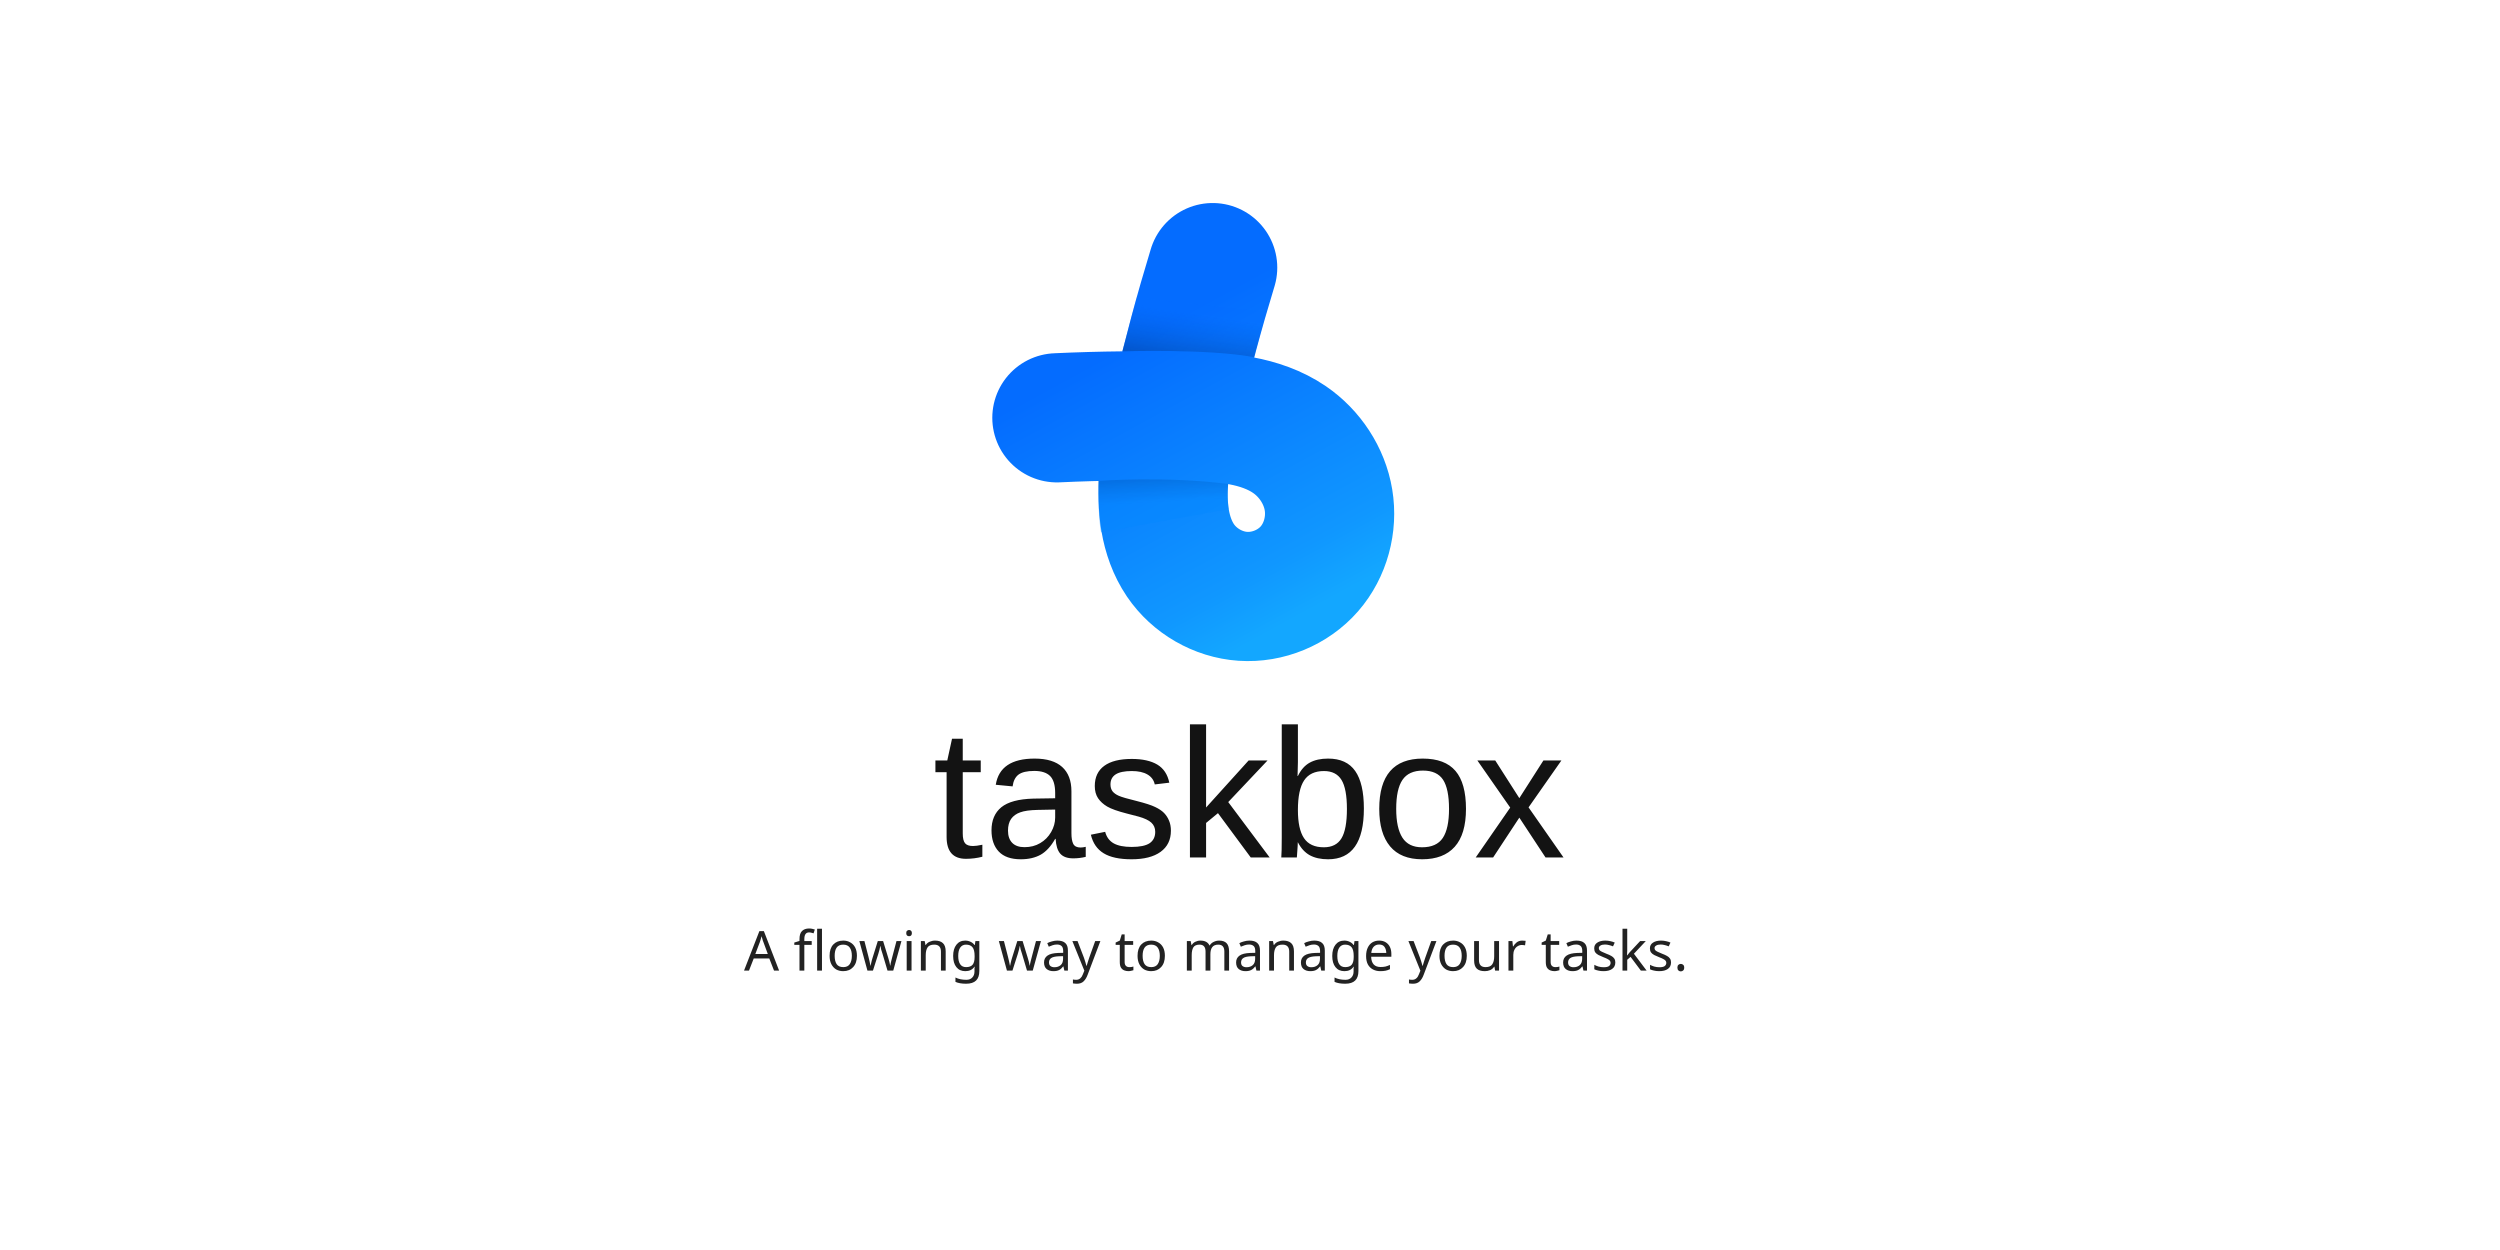
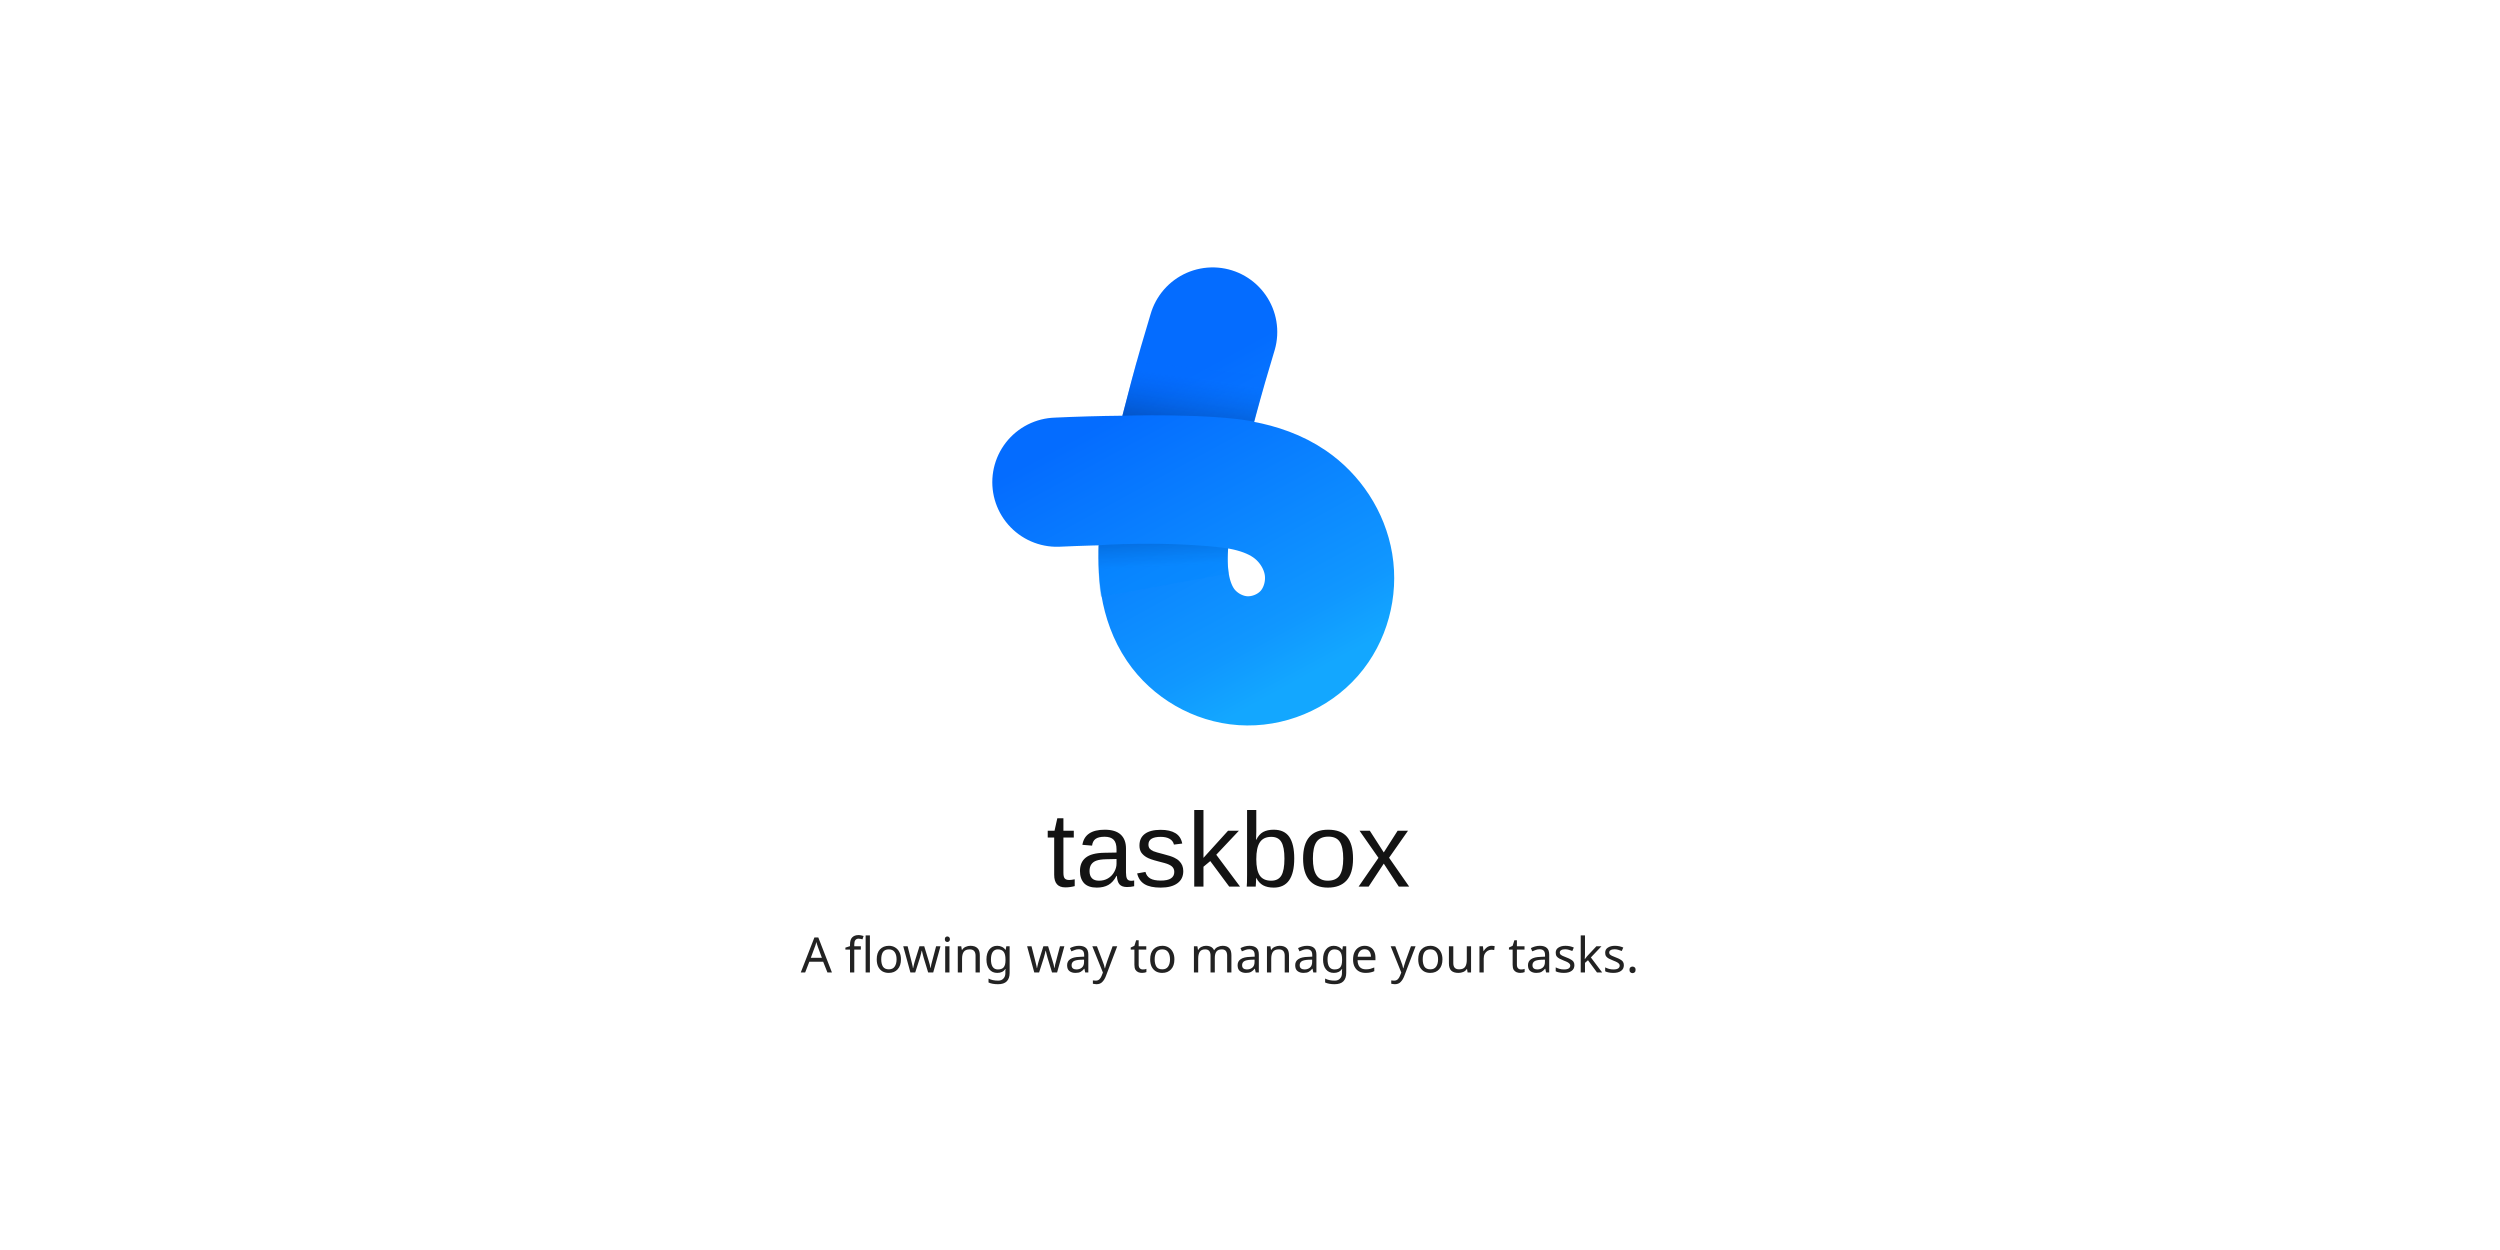
<svg xmlns="http://www.w3.org/2000/svg" width="1280" height="640" version="1.1" viewBox="0 0 338.67 169.33" id="svg51">
  <defs id="defs21">
    <linearGradient id="linearGradient1241" x1="54.25" x2="63.485" y1="69.28" y2="86.227" gradientTransform="matrix(1.661,0,0,1.661,-67.69,-104.32)" gradientUnits="userSpaceOnUse">
      <stop stop-color="#046cff" offset="0" id="stop2" />
      <stop stop-color="#1097ff" offset=".817" id="stop4" />
      <stop stop-color="#13a7ff" offset="1" id="stop6" />
    </linearGradient>
    <linearGradient id="linearGradient2195" x1="22.93" x2="23.642" y1="19.14" y2="14.431" gradientTransform="matrix(1.2702,0,0,1.2702,-9.08,-6.4342)" gradientUnits="userSpaceOnUse">
      <stop stop-color="#003c91" offset="0" id="stop9" />
      <stop stop-color="#046cff" stop-opacity=".318" offset="1" id="stop11" />
    </linearGradient>
    <linearGradient id="linearGradient3788" x1="22.026" x2="22.233" y1="25.246" y2="29.28" gradientTransform="matrix(1.2702,0,0,1.2702,-9.08,-6.4342)" gradientUnits="userSpaceOnUse">
      <stop stop-color="#003c91" offset="0" id="stop14" />
      <stop stop-color="#0487ff" stop-opacity=".549" offset="1" id="stop16" />
    </linearGradient>
    <style id="style19">.cls-1{fill:#1697f6;}.cls-2{fill:#7bc6ff;}.cls-3{fill:#1867c0;}.cls-4{fill:#aeddff;}</style>
  </defs>
  <rect width="338.67" height="169.33" fill="#fff" stop-color="#000000" stroke-linecap="round" stroke-linejoin="bevel" stroke-width=".529" id="rect23" />
-   <g transform="matrix(1.324475,0,0,1.324475,132.2164,26.99094)" id="g33">
-     <g transform="matrix(1.0245,0,0,1.0245,0.5388,-0.58448)" id="g31">
-       <path d="m 23.102,7.395 c -1.34,4.384 -2.529,8.815 -3.564,13.281 -0.587,2.531 -1.125,5.083 -1.316,7.675 -0.105,1.429 -0.104,2.873 0.136,4.286 0.239,1.413 0.723,2.797 1.526,3.983 1.392,2.055 3.756,3.424 6.233,3.591 2.477,0.168 5.01,-0.874 6.642,-2.744 1.616,-1.853 2.308,-4.454 1.906,-6.88 -0.402,-2.425 -1.867,-4.639 -3.897,-6.027 -1.438,-0.983 -3.123,-1.557 -4.836,-1.875 -1.712,-0.318 -3.46,-0.388 -5.201,-0.433 -4.394,-0.113 -8.791,-0.067 -13.181,0.137" fill="none" stroke="url(#linearGradient1241)" stroke-linecap="round" stroke-width="12.898" id="path25" style="stroke:url(#linearGradient1241)" />
-       <path d="M 27.216,16.335 C 22.626,15.475 14.087,15.754 14.087,15.754 l 1.421,-5.355 12.969,1.399 c 0,0 -0.997,3.549 -1.26,4.537 z" fill="url(#linearGradient2195)" opacity="0.7" id="path27" style="fill:url(#linearGradient2195)" />
-       <path d="m 11.673,28.686 c 0,0 6.775,-0.495 12.974,0.311 -0.143,1.327 0.059,2.514 0.059,2.514 0,0 -10.616,1.95 -12.746,2.31 -0.319,-1.452 -0.287,-5.135 -0.287,-5.135 z" fill="url(#linearGradient3788)" opacity="0.7" id="path29" style="fill:url(#linearGradient3788)" />
+   <g id="g7743" transform="translate(1.0211524e-5,8.720868)">
+     <g transform="matrix(1.324475,0,0,1.324475,132.2164,26.99094)" id="g33">
+       <g transform="matrix(1.0245,0,0,1.0245,0.5388,-0.58448)" id="g31">
+         <path d="m 23.102,7.395 c -1.34,4.384 -2.529,8.815 -3.564,13.281 -0.587,2.531 -1.125,5.083 -1.316,7.675 -0.105,1.429 -0.104,2.873 0.136,4.286 0.239,1.413 0.723,2.797 1.526,3.983 1.392,2.055 3.756,3.424 6.233,3.591 2.477,0.168 5.01,-0.874 6.642,-2.744 1.616,-1.853 2.308,-4.454 1.906,-6.88 -0.402,-2.425 -1.867,-4.639 -3.897,-6.027 -1.438,-0.983 -3.123,-1.557 -4.836,-1.875 -1.712,-0.318 -3.46,-0.388 -5.201,-0.433 -4.394,-0.113 -8.791,-0.067 -13.181,0.137" fill="none" stroke="url(#linearGradient1241)" stroke-linecap="round" stroke-width="12.898" id="path25" style="stroke:url(#linearGradient1241)" />
+         <path d="M 27.216,16.335 C 22.626,15.475 14.087,15.754 14.087,15.754 l 1.421,-5.355 12.969,1.399 c 0,0 -0.997,3.549 -1.26,4.537 z" fill="url(#linearGradient2195)" opacity="0.7" id="path27" style="fill:url(#linearGradient2195)" />
+         <path d="m 11.673,28.686 c 0,0 6.775,-0.495 12.974,0.311 -0.143,1.327 0.059,2.514 0.059,2.514 0,0 -10.616,1.95 -12.746,2.31 -0.319,-1.452 -0.287,-5.135 -0.287,-5.135 z" fill="url(#linearGradient3788)" opacity="0.7" id="path29" style="fill:url(#linearGradient3788)" />
+       </g>
    </g>
+     <text x="141.713" y="111.377" fill="#000000" font-family="sans-serif" font-size="14.316px" stroke-width="0.358" style="font-style:normal;font-variant:normal;font-weight:600;font-stretch:normal;line-height:1.25;font-family:'Segoe UI';-inkscape-font-specification:'Segoe UI Semi-Bold';fill:#131313;fill-opacity:1" xml:space="preserve" id="text37">
+       <tspan x="141.713" y="111.377" stroke-width="0.358" id="tspan35" style="font-style:normal;font-variant:normal;font-weight:normal;font-stretch:normal;font-family:Arial;-inkscape-font-specification:Arial;fill:#131313;fill-opacity:1">taskbox</tspan>
+     </text>
+     <text x="108.482" y="123.012" fill="#000000" font-family="sans-serif" font-size="7.622px" stroke-width="0.293" style="font-size:6.615px;line-height:1.25;fill:#222222;fill-opacity:1" xml:space="preserve" id="text41">
+       <tspan x="108.482" y="123.012" font-size="7.622px" stroke-width="0.293" id="tspan39" style="font-size:6.615px;fill:#222222;fill-opacity:1">A flowing way to manage your tasks.</tspan>
+     </text>
  </g>
-   <text x="126.344" y="116.153" fill="#000000" font-family="sans-serif" font-size="24.875px" stroke-width="0.622" style="font-style:normal;font-variant:normal;font-weight:600;font-stretch:normal;line-height:1.25;font-family:'Segoe UI';-inkscape-font-specification:'Segoe UI Semi-Bold';fill:#131313;fill-opacity:1" xml:space="preserve" id="text37">
-     <tspan x="126.344" y="116.153" stroke-width="0.622" id="tspan35" style="font-style:normal;font-variant:normal;font-weight:normal;font-stretch:normal;font-family:Arial;-inkscape-font-specification:Arial;fill:#131313;fill-opacity:1">taskbox</tspan>
-   </text>
-   <text x="100.793" y="131.479" fill="#000000" font-family="sans-serif" font-size="7.622px" stroke-width="0.293" style="font-size:7.45px;line-height:1.25;fill:#222222;fill-opacity:1" xml:space="preserve" id="text41">
-     <tspan x="100.793" y="131.479" font-size="7.622px" stroke-width="0.293" id="tspan39" style="font-size:7.45px;fill:#222222;fill-opacity:1">A flowing way to manage your tasks.</tspan>
-   </text>
  <g transform="matrix(.26458 0 0 .26458 257.8 40.03)" id="g49">
    <path d="m511.7 312.7-60-270c-1.5-6.901-7.8-11.7-14.7-11.7h-362c-6.899 0-13.2 4.799-14.7 11.7l-60 270c-0.3 1.2-0.3 2.099-0.3 3.3l166 90h180l166-90c0-1.201 0-2.1-0.3-3.3z" fill="url(#SVGID_1_)" id="path45" />
    <path d="m394.6 316c-11.521 0-22.049 6.526-27.173 16.846l-17.292 34.825c-2.533 5.102-7.738 8.329-13.435 8.329h-161.4c-5.697 0-10.902-3.227-13.435-8.329l-17.292-34.825c-5.123-10.32-15.65-16.846-27.172-16.846h-117.4v150c0 8.284 6.716 15 15 15h482c8.284 0 15-6.716 15-15v-150zm-188-109.4 34.395-34.394v113.79c0 8.291 6.709 15 15 15s15-6.709 15-15v-113.79l34.395 34.395c5.859 5.859 15.351 5.859 21.211 0 5.859-5.859 5.859-15.352 0-21.211l-59.982-59.982c-5.856-5.871-15.428-5.835-21.248 0l-59.982 59.982c-5.859 5.859-5.859 15.352 0 21.211s15.352 5.859 21.211-1e-3z" fill="url(#SVGID_2_)" id="path47" />
  </g>
</svg>
